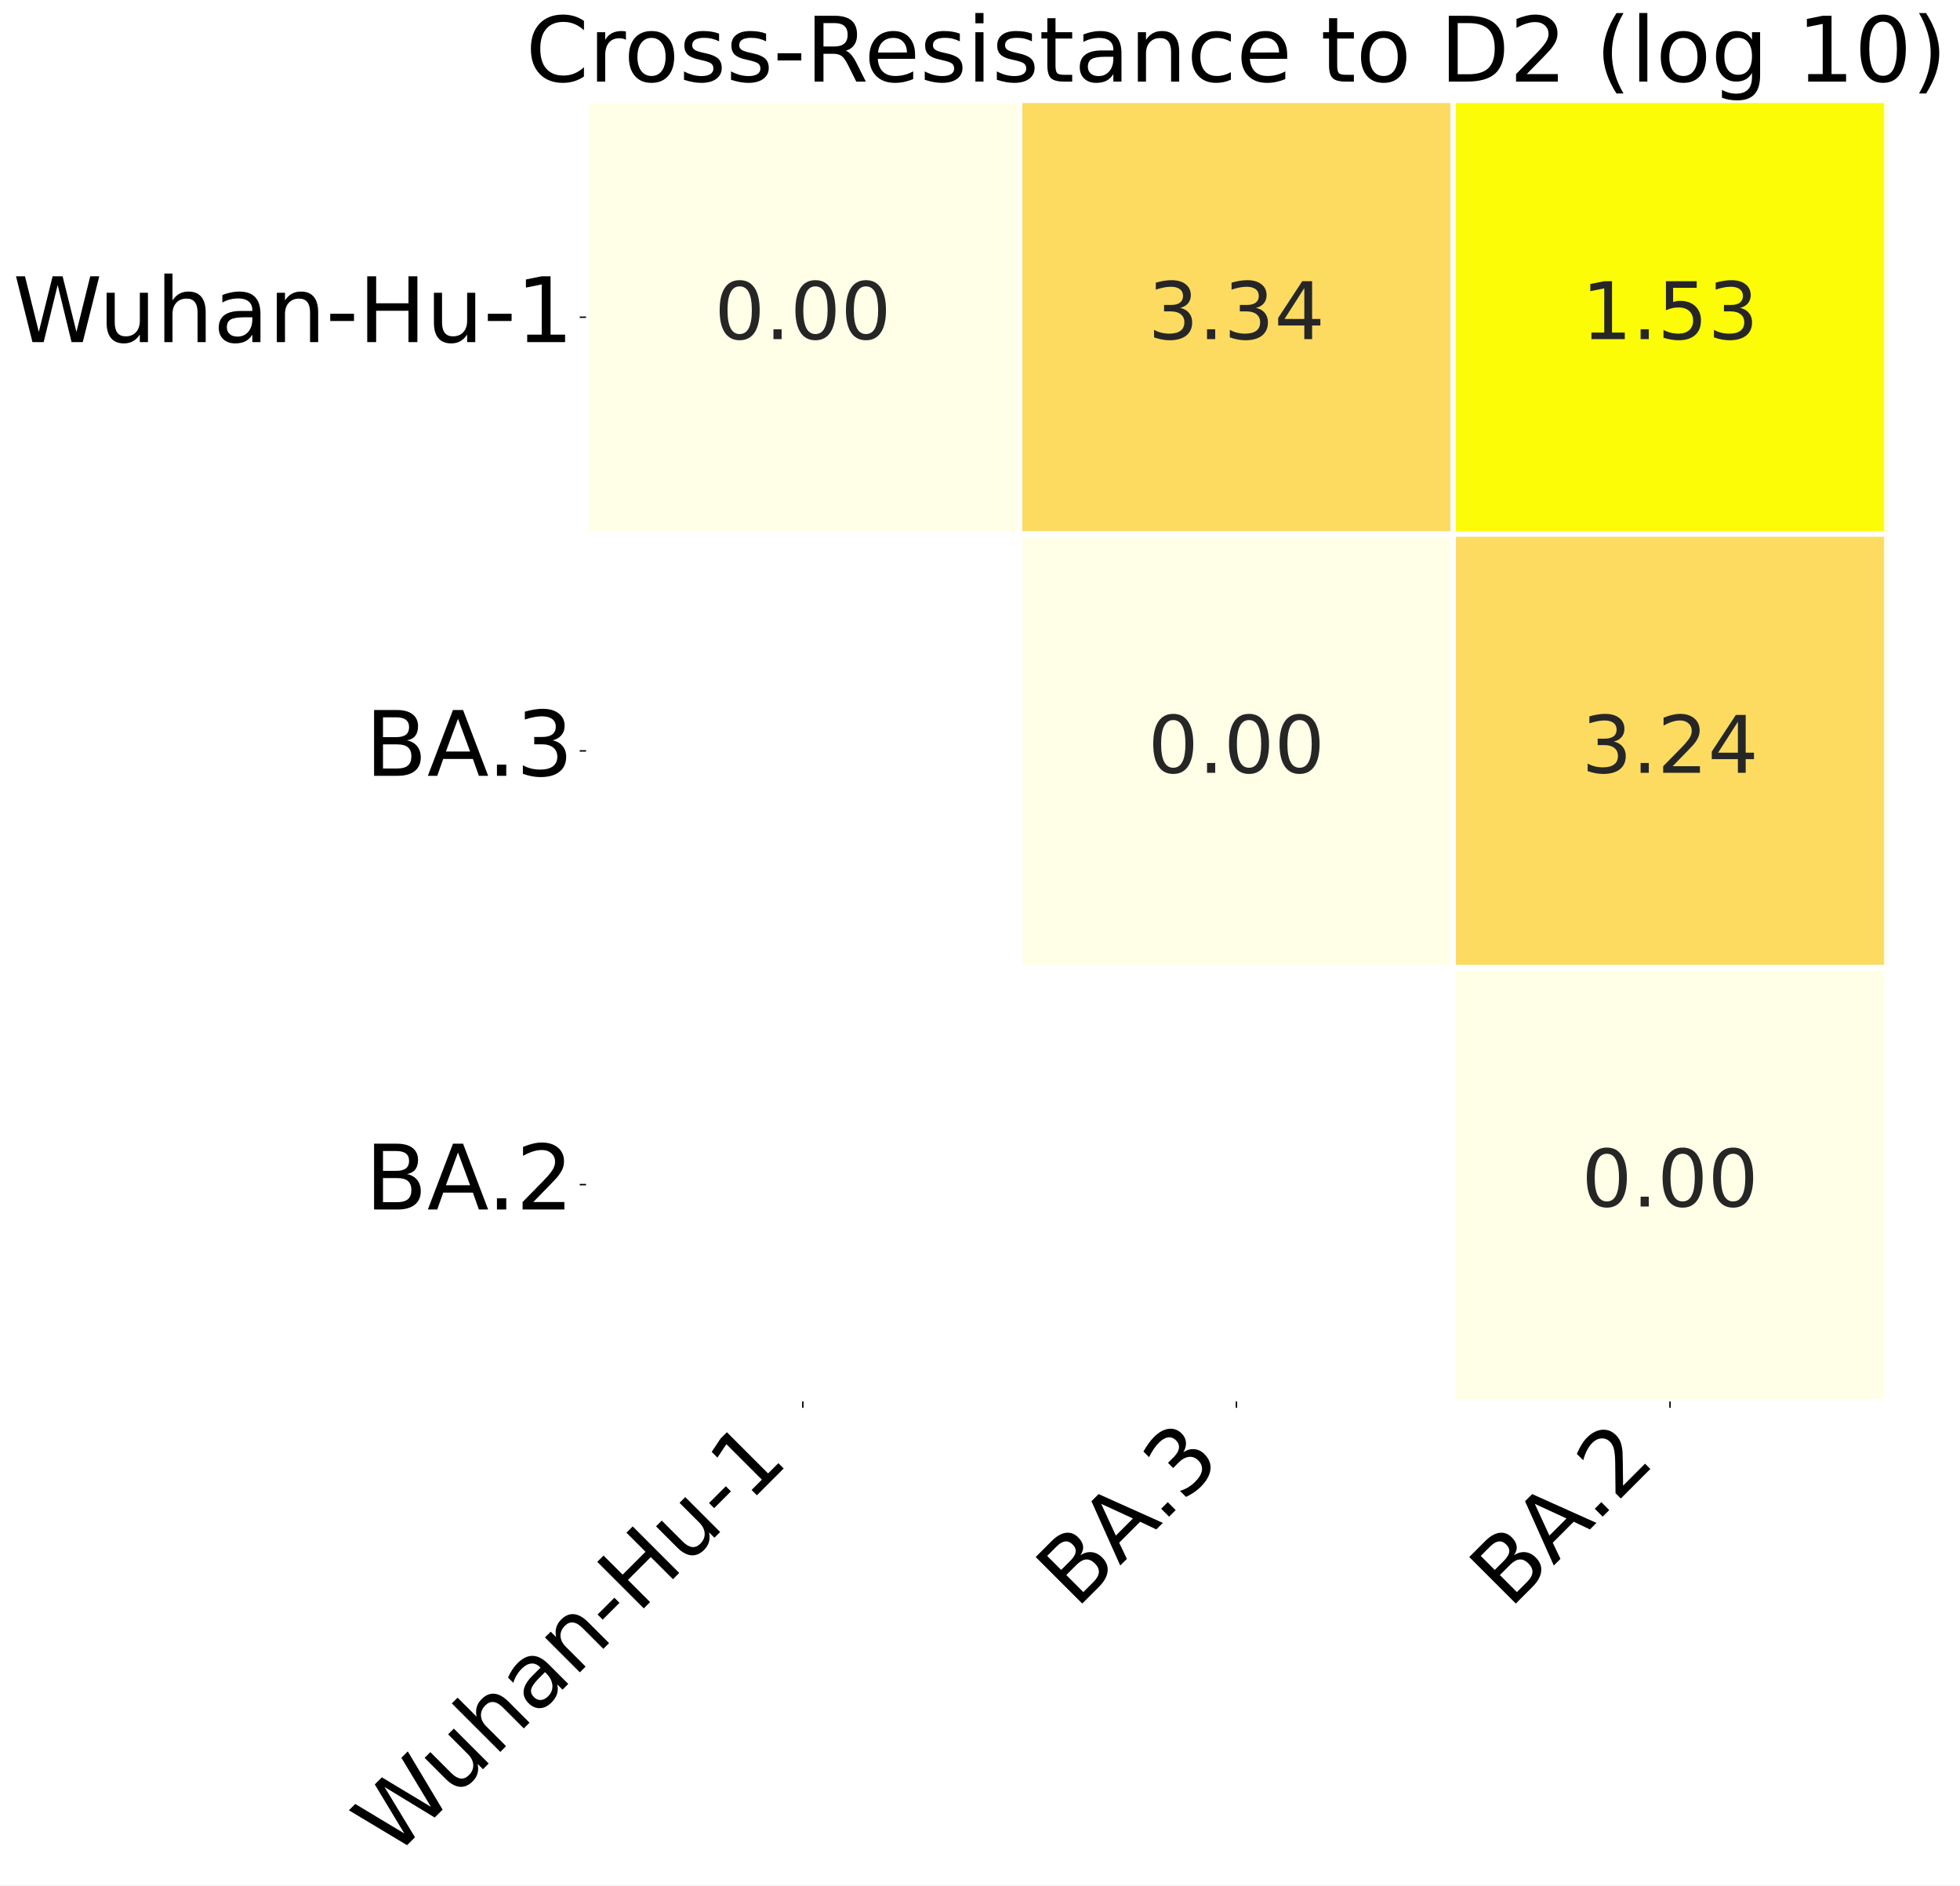
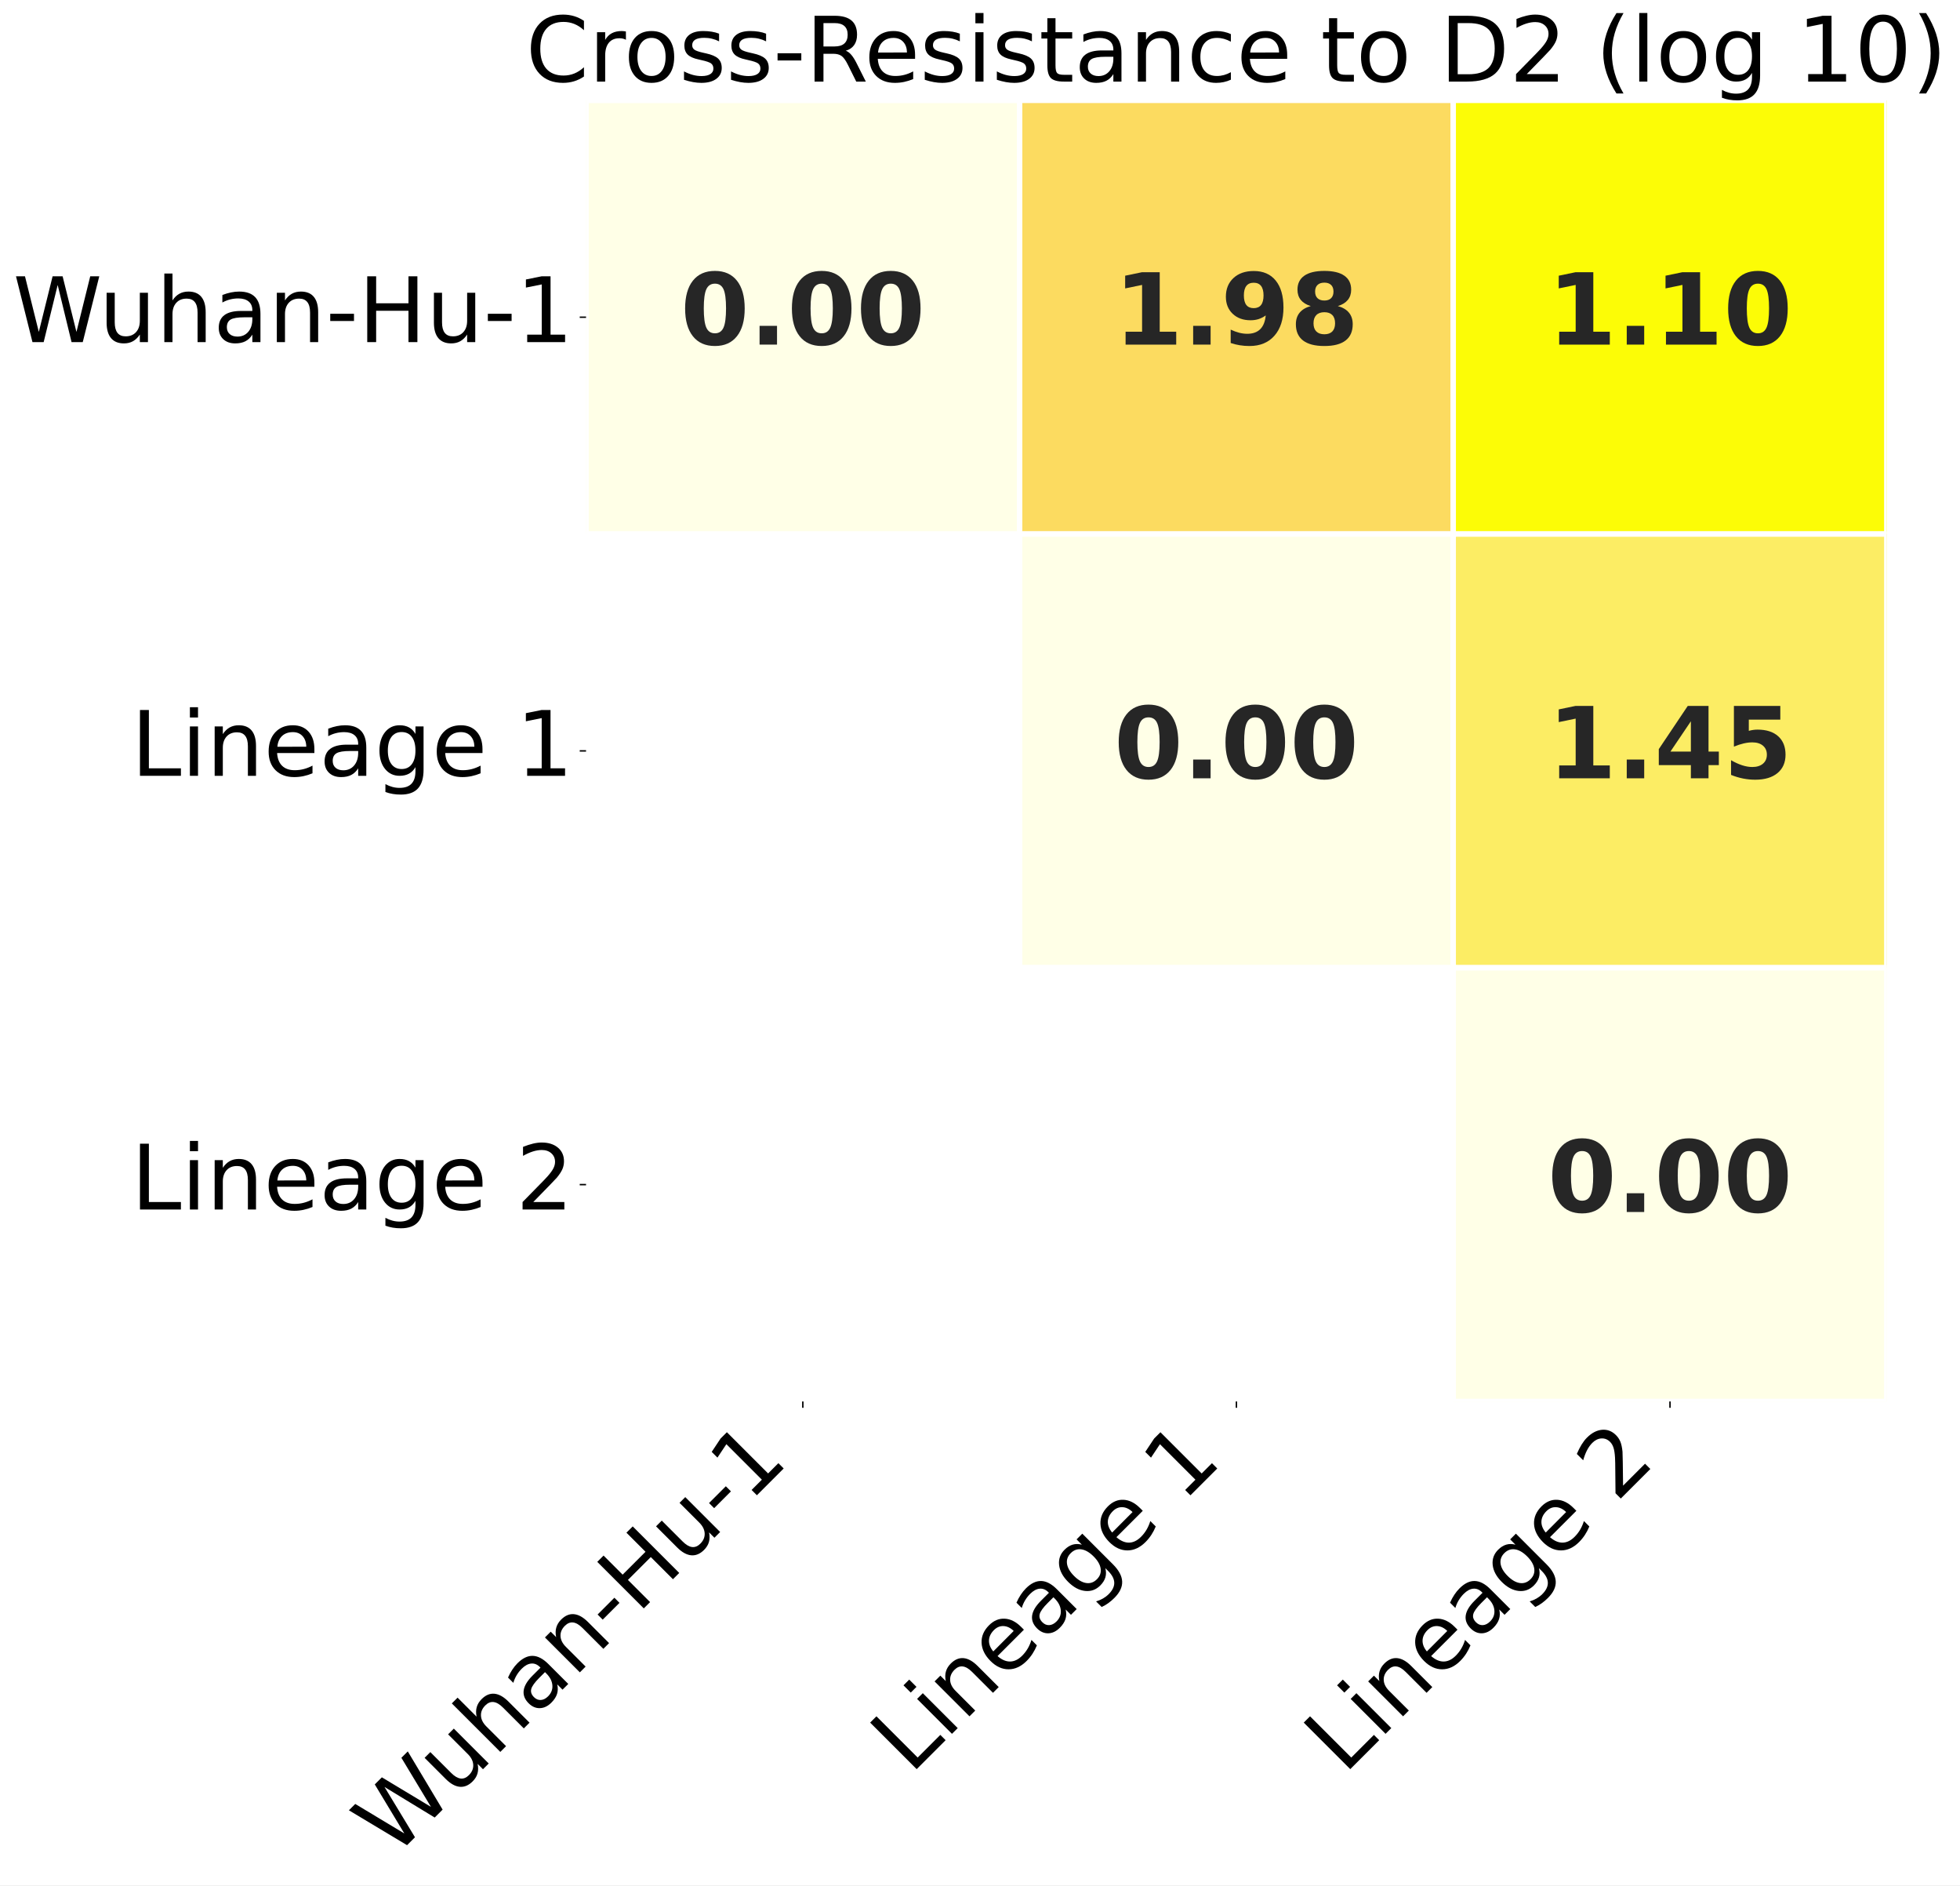
<svg xmlns="http://www.w3.org/2000/svg" xmlns:xlink="http://www.w3.org/1999/xlink" width="1085.987pt" height="1044.29pt" viewBox="0 0 1085.987 1044.29" version="1.1">
  <defs>
    <style type="text/css">*{stroke-linejoin: round; stroke-linecap: butt}</style>
  </defs>
  <g id="figure_1">
    <g id="patch_1">
      <path d="M 0 1044.29  L 1085.987 1044.29  L 1085.987 0  L 0 0  z " style="fill: #ffffff" />
    </g>
    <g id="axes_1">
      <g id="patch_2">
        <path d="M 324.708 776.311  L 1045.428 776.311  L 1045.428 55.591  L 324.708 55.591  z " style="fill: #ffffff" />
      </g>
      <g id="QuadMesh_1">
-         <path d="M 324.708 55.591  L 564.948 55.591  L 564.948 295.831  L 324.708 295.831  L 324.708 55.591  " clip-path="url(#pf26b332803)" style="fill: #ffffe7; stroke: #ffffff; stroke-width: 3" />
-         <path d="M 564.948 55.591  L 805.188 55.591  L 805.188 295.831  L 564.948 295.831  L 564.948 55.591  " clip-path="url(#pf26b332803)" style="fill: #fcdb60; stroke: #ffffff; stroke-width: 3" />
-         <path d="M 805.188 55.591  L 1045.428 55.591  L 1045.428 295.831  L 805.188 295.831  L 805.188 55.591  " clip-path="url(#pf26b332803)" style="fill: #fcfc06; stroke: #ffffff; stroke-width: 3" />
-         <path d="M 324.708 295.831  L 564.948 295.831  L 564.948 536.071  L 324.708 536.071  L 324.708 295.831  " clip-path="url(#pf26b332803)" style="fill: none; stroke: #ffffff; stroke-width: 3" />
-         <path d="M 564.948 295.831  L 805.188 295.831  L 805.188 536.071  L 564.948 536.071  L 564.948 295.831  " clip-path="url(#pf26b332803)" style="fill: #ffffe7; stroke: #ffffff; stroke-width: 3" />
-         <path d="M 805.188 295.831  L 1045.428 295.831  L 1045.428 536.071  L 805.188 536.071  L 805.188 295.831  " clip-path="url(#pf26b332803)" style="fill: #fcdb60; stroke: #ffffff; stroke-width: 3" />
-         <path d="M 324.708 536.071  L 564.948 536.071  L 564.948 776.311  L 324.708 776.311  L 324.708 536.071  " clip-path="url(#pf26b332803)" style="fill: none; stroke: #ffffff; stroke-width: 3" />
-         <path d="M 564.948 536.071  L 805.188 536.071  L 805.188 776.311  L 564.948 776.311  L 564.948 536.071  " clip-path="url(#pf26b332803)" style="fill: none; stroke: #ffffff; stroke-width: 3" />
-         <path d="M 805.188 536.071  L 1045.428 536.071  L 1045.428 776.311  L 805.188 776.311  L 805.188 536.071  " clip-path="url(#pf26b332803)" style="fill: #ffffe7; stroke: #ffffff; stroke-width: 3" />
+         <path d="M 324.708 55.591  L 564.948 55.591  L 564.948 295.831  L 324.708 295.831  L 324.708 55.591  " clip-path="url(#pf475e3aaf0)" style="fill: #ffffe7; stroke: #ffffff; stroke-width: 3" />
+         <path d="M 564.948 55.591  L 805.188 55.591  L 805.188 295.831  L 564.948 295.831  L 564.948 55.591  " clip-path="url(#pf475e3aaf0)" style="fill: #fcdb60; stroke: #ffffff; stroke-width: 3" />
+         <path d="M 805.188 55.591  L 1045.428 55.591  L 1045.428 295.831  L 805.188 295.831  L 805.188 55.591  " clip-path="url(#pf475e3aaf0)" style="fill: #fcfc06; stroke: #ffffff; stroke-width: 3" />
+         <path d="M 324.708 295.831  L 564.948 295.831  L 564.948 536.071  L 324.708 536.071  L 324.708 295.831  " clip-path="url(#pf475e3aaf0)" style="fill: none; stroke: #ffffff; stroke-width: 3" />
+         <path d="M 564.948 295.831  L 805.188 295.831  L 805.188 536.071  L 564.948 536.071  L 564.948 295.831  " clip-path="url(#pf475e3aaf0)" style="fill: #ffffe7; stroke: #ffffff; stroke-width: 3" />
+         <path d="M 805.188 295.831  L 1045.428 295.831  L 1045.428 536.071  L 805.188 536.071  L 805.188 295.831  " clip-path="url(#pf475e3aaf0)" style="fill: #fced64; stroke: #ffffff; stroke-width: 3" />
+         <path d="M 324.708 536.071  L 564.948 536.071  L 564.948 776.311  L 324.708 776.311  L 324.708 536.071  " clip-path="url(#pf475e3aaf0)" style="fill: none; stroke: #ffffff; stroke-width: 3" />
+         <path d="M 564.948 536.071  L 805.188 536.071  L 805.188 776.311  L 564.948 776.311  L 564.948 536.071  " clip-path="url(#pf475e3aaf0)" style="fill: none; stroke: #ffffff; stroke-width: 3" />
+         <path d="M 805.188 536.071  L 1045.428 536.071  L 1045.428 776.311  L 805.188 776.311  L 805.188 536.071  " clip-path="url(#pf475e3aaf0)" style="fill: #ffffe7; stroke: #ffffff; stroke-width: 3" />
      </g>
      <g id="matplotlib.axis_1">
        <g id="xtick_1">
          <g id="line2d_1">
            <defs>
-               <path id="mfb39dcdb2b" d="M 0 0  L 0 3.5  " style="stroke: #000000; stroke-width: 0.8" />
+               <path id="mc7eac44d05" d="M 0 0  L 0 3.5  " style="stroke: #000000; stroke-width: 0.8" />
            </defs>
            <g>
-               <use xlink:href="#mfb39dcdb2b" x="444.828" y="776.311" style="stroke: #000000; stroke-width: 0.8" />
+               <use xlink:href="#mc7eac44d05" x="444.828" y="776.311" style="stroke: #000000; stroke-width: 0.8" />
            </g>
          </g>
          <g id="text_1">
            <g transform="translate(217.9128 1029.737) rotate(-45) scale(0.5 -0.5)">
              <defs>
                <path id="DejaVuSans-57" d="M 213 4666  L 850 4666  L 1831 722  L 2809 4666  L 3519 4666  L 4500 722  L 5478 4666  L 6119 4666  L 4947 0  L 4153 0  L 3169 4050  L 2175 0  L 1381 0  L 213 4666  z " transform="scale(0.015625)" />
                <path id="DejaVuSans-75" d="M 544 1381  L 544 3500  L 1119 3500  L 1119 1403  Q 1119 906 1312 657  Q 1506 409 1894 409  Q 2359 409 2629 706  Q 2900 1003 2900 1516  L 2900 3500  L 3475 3500  L 3475 0  L 2900 0  L 2900 538  Q 2691 219 2414 64  Q 2138 -91 1772 -91  Q 1169 -91 856 284  Q 544 659 544 1381  z M 1991 3584  L 1991 3584  z " transform="scale(0.015625)" />
                <path id="DejaVuSans-68" d="M 3513 2113  L 3513 0  L 2938 0  L 2938 2094  Q 2938 2591 2744 2837  Q 2550 3084 2163 3084  Q 1697 3084 1428 2787  Q 1159 2491 1159 1978  L 1159 0  L 581 0  L 581 4863  L 1159 4863  L 1159 2956  Q 1366 3272 1645 3428  Q 1925 3584 2291 3584  Q 2894 3584 3203 3211  Q 3513 2838 3513 2113  z " transform="scale(0.015625)" />
                <path id="DejaVuSans-61" d="M 2194 1759  Q 1497 1759 1228 1600  Q 959 1441 959 1056  Q 959 750 1161 570  Q 1363 391 1709 391  Q 2188 391 2477 730  Q 2766 1069 2766 1631  L 2766 1759  L 2194 1759  z M 3341 1997  L 3341 0  L 2766 0  L 2766 531  Q 2569 213 2275 61  Q 1981 -91 1556 -91  Q 1019 -91 701 211  Q 384 513 384 1019  Q 384 1609 779 1909  Q 1175 2209 1959 2209  L 2766 2209  L 2766 2266  Q 2766 2663 2505 2880  Q 2244 3097 1772 3097  Q 1472 3097 1187 3025  Q 903 2953 641 2809  L 641 3341  Q 956 3463 1253 3523  Q 1550 3584 1831 3584  Q 2591 3584 2966 3190  Q 3341 2797 3341 1997  z " transform="scale(0.015625)" />
                <path id="DejaVuSans-6e" d="M 3513 2113  L 3513 0  L 2938 0  L 2938 2094  Q 2938 2591 2744 2837  Q 2550 3084 2163 3084  Q 1697 3084 1428 2787  Q 1159 2491 1159 1978  L 1159 0  L 581 0  L 581 3500  L 1159 3500  L 1159 2956  Q 1366 3272 1645 3428  Q 1925 3584 2291 3584  Q 2894 3584 3203 3211  Q 3513 2838 3513 2113  z " transform="scale(0.015625)" />
                <path id="DejaVuSans-2d" d="M 313 2009  L 1997 2009  L 1997 1497  L 313 1497  L 313 2009  z " transform="scale(0.015625)" />
                <path id="DejaVuSans-48" d="M 628 4666  L 1259 4666  L 1259 2753  L 3553 2753  L 3553 4666  L 4184 4666  L 4184 0  L 3553 0  L 3553 2222  L 1259 2222  L 1259 0  L 628 0  L 628 4666  z " transform="scale(0.015625)" />
                <path id="DejaVuSans-31" d="M 794 531  L 1825 531  L 1825 4091  L 703 3866  L 703 4441  L 1819 4666  L 2450 4666  L 2450 531  L 3481 531  L 3481 0  L 794 0  L 794 531  z " transform="scale(0.015625)" />
              </defs>
              <use xlink:href="#DejaVuSans-57" />
              <use xlink:href="#DejaVuSans-75" x="95.252" />
              <use xlink:href="#DejaVuSans-68" x="158.631" />
              <use xlink:href="#DejaVuSans-61" x="222.01" />
              <use xlink:href="#DejaVuSans-6e" x="283.289" />
              <use xlink:href="#DejaVuSans-2d" x="346.668" />
              <use xlink:href="#DejaVuSans-48" x="382.752" />
              <use xlink:href="#DejaVuSans-75" x="457.947" />
              <use xlink:href="#DejaVuSans-2d" x="521.326" />
              <use xlink:href="#DejaVuSans-31" x="557.41" />
            </g>
          </g>
        </g>
        <g id="xtick_2">
          <g id="line2d_2">
            <g>
-               <use xlink:href="#mfb39dcdb2b" x="685.068" y="776.311" style="stroke: #000000; stroke-width: 0.8" />
+               <use xlink:href="#mc7eac44d05" x="685.068" y="776.311" style="stroke: #000000; stroke-width: 0.8" />
            </g>
          </g>
          <g id="text_2">
-             <g transform="translate(596.1602 891.73) rotate(-45) scale(0.5 -0.5)">
+             <g transform="translate(504.4352 983.455) rotate(-45) scale(0.5 -0.5)">
              <defs>
-                 <path id="DejaVuSans-42" d="M 1259 2228  L 1259 519  L 2272 519  Q 2781 519 3026 730  Q 3272 941 3272 1375  Q 3272 1813 3026 2020  Q 2781 2228 2272 2228  L 1259 2228  z M 1259 4147  L 1259 2741  L 2194 2741  Q 2656 2741 2882 2914  Q 3109 3088 3109 3444  Q 3109 3797 2882 3972  Q 2656 4147 2194 4147  L 1259 4147  z M 628 4666  L 2241 4666  Q 2963 4666 3353 4366  Q 3744 4066 3744 3513  Q 3744 3084 3544 2831  Q 3344 2578 2956 2516  Q 3422 2416 3680 2098  Q 3938 1781 3938 1306  Q 3938 681 3513 340  Q 3088 0 2303 0  L 628 0  L 628 4666  z " transform="scale(0.015625)" />
-                 <path id="DejaVuSans-41" d="M 2188 4044  L 1331 1722  L 3047 1722  L 2188 4044  z M 1831 4666  L 2547 4666  L 4325 0  L 3669 0  L 3244 1197  L 1141 1197  L 716 0  L 50 0  L 1831 4666  z " transform="scale(0.015625)" />
-                 <path id="DejaVuSans-2e" d="M 684 794  L 1344 794  L 1344 0  L 684 0  L 684 794  z " transform="scale(0.015625)" />
-                 <path id="DejaVuSans-33" d="M 2597 2516  Q 3050 2419 3304 2112  Q 3559 1806 3559 1356  Q 3559 666 3084 287  Q 2609 -91 1734 -91  Q 1441 -91 1130 -33  Q 819 25 488 141  L 488 750  Q 750 597 1062 519  Q 1375 441 1716 441  Q 2309 441 2620 675  Q 2931 909 2931 1356  Q 2931 1769 2642 2001  Q 2353 2234 1838 2234  L 1294 2234  L 1294 2753  L 1863 2753  Q 2328 2753 2575 2939  Q 2822 3125 2822 3475  Q 2822 3834 2567 4026  Q 2313 4219 1838 4219  Q 1578 4219 1281 4162  Q 984 4106 628 3988  L 628 4550  Q 988 4650 1302 4700  Q 1616 4750 1894 4750  Q 2613 4750 3031 4423  Q 3450 4097 3450 3541  Q 3450 3153 3228 2886  Q 3006 2619 2597 2516  z " transform="scale(0.015625)" />
+                 <path id="DejaVuSans-4c" d="M 628 4666  L 1259 4666  L 1259 531  L 3531 531  L 3531 0  L 628 0  L 628 4666  z " transform="scale(0.015625)" />
+                 <path id="DejaVuSans-69" d="M 603 3500  L 1178 3500  L 1178 0  L 603 0  L 603 3500  z M 603 4863  L 1178 4863  L 1178 4134  L 603 4134  L 603 4863  z " transform="scale(0.015625)" />
+                 <path id="DejaVuSans-65" d="M 3597 1894  L 3597 1613  L 953 1613  Q 991 1019 1311 708  Q 1631 397 2203 397  Q 2534 397 2845 478  Q 3156 559 3463 722  L 3463 178  Q 3153 47 2828 -22  Q 2503 -91 2169 -91  Q 1331 -91 842 396  Q 353 884 353 1716  Q 353 2575 817 3079  Q 1281 3584 2069 3584  Q 2775 3584 3186 3129  Q 3597 2675 3597 1894  z M 3022 2063  Q 3016 2534 2758 2815  Q 2500 3097 2075 3097  Q 1594 3097 1305 2825  Q 1016 2553 972 2059  L 3022 2063  z " transform="scale(0.015625)" />
+                 <path id="DejaVuSans-67" d="M 2906 1791  Q 2906 2416 2648 2759  Q 2391 3103 1925 3103  Q 1463 3103 1205 2759  Q 947 2416 947 1791  Q 947 1169 1205 825  Q 1463 481 1925 481  Q 2391 481 2648 825  Q 2906 1169 2906 1791  z M 3481 434  Q 3481 -459 3084 -895  Q 2688 -1331 1869 -1331  Q 1566 -1331 1297 -1286  Q 1028 -1241 775 -1147  L 775 -588  Q 1028 -725 1275 -790  Q 1522 -856 1778 -856  Q 2344 -856 2625 -561  Q 2906 -266 2906 331  L 2906 616  Q 2728 306 2450 153  Q 2172 0 1784 0  Q 1141 0 747 490  Q 353 981 353 1791  Q 353 2603 747 3093  Q 1141 3584 1784 3584  Q 2172 3584 2450 3431  Q 2728 3278 2906 2969  L 2906 3500  L 3481 3500  L 3481 434  z " transform="scale(0.015625)" />
+                 <path id="DejaVuSans-20" transform="scale(0.015625)" />
              </defs>
-               <use xlink:href="#DejaVuSans-42" />
-               <use xlink:href="#DejaVuSans-41" x="68.604" />
-               <use xlink:href="#DejaVuSans-2e" x="135.262" />
-               <use xlink:href="#DejaVuSans-33" x="167.049" />
+               <use xlink:href="#DejaVuSans-4c" />
+               <use xlink:href="#DejaVuSans-69" x="55.713" />
+               <use xlink:href="#DejaVuSans-6e" x="83.496" />
+               <use xlink:href="#DejaVuSans-65" x="146.875" />
+               <use xlink:href="#DejaVuSans-61" x="208.398" />
+               <use xlink:href="#DejaVuSans-67" x="269.678" />
+               <use xlink:href="#DejaVuSans-65" x="333.154" />
+               <use xlink:href="#DejaVuSans-20" x="394.678" />
+               <use xlink:href="#DejaVuSans-31" x="426.465" />
            </g>
          </g>
        </g>
        <g id="xtick_3">
          <g id="line2d_3">
            <g>
-               <use xlink:href="#mfb39dcdb2b" x="925.308" y="776.311" style="stroke: #000000; stroke-width: 0.8" />
+               <use xlink:href="#mc7eac44d05" x="925.308" y="776.311" style="stroke: #000000; stroke-width: 0.8" />
            </g>
          </g>
          <g id="text_3">
-             <g transform="translate(836.4002 891.73) rotate(-45) scale(0.5 -0.5)">
+             <g transform="translate(744.6752 983.455) rotate(-45) scale(0.5 -0.5)">
              <defs>
                <path id="DejaVuSans-32" d="M 1228 531  L 3431 531  L 3431 0  L 469 0  L 469 531  Q 828 903 1448 1529  Q 2069 2156 2228 2338  Q 2531 2678 2651 2914  Q 2772 3150 2772 3378  Q 2772 3750 2511 3984  Q 2250 4219 1831 4219  Q 1534 4219 1204 4116  Q 875 4013 500 3803  L 500 4441  Q 881 4594 1212 4672  Q 1544 4750 1819 4750  Q 2544 4750 2975 4387  Q 3406 4025 3406 3419  Q 3406 3131 3298 2873  Q 3191 2616 2906 2266  Q 2828 2175 2409 1742  Q 1991 1309 1228 531  z " transform="scale(0.015625)" />
              </defs>
-               <use xlink:href="#DejaVuSans-42" />
-               <use xlink:href="#DejaVuSans-41" x="68.604" />
-               <use xlink:href="#DejaVuSans-2e" x="135.262" />
-               <use xlink:href="#DejaVuSans-32" x="167.049" />
+               <use xlink:href="#DejaVuSans-4c" />
+               <use xlink:href="#DejaVuSans-69" x="55.713" />
+               <use xlink:href="#DejaVuSans-6e" x="83.496" />
+               <use xlink:href="#DejaVuSans-65" x="146.875" />
+               <use xlink:href="#DejaVuSans-61" x="208.398" />
+               <use xlink:href="#DejaVuSans-67" x="269.678" />
+               <use xlink:href="#DejaVuSans-65" x="333.154" />
+               <use xlink:href="#DejaVuSans-20" x="394.678" />
+               <use xlink:href="#DejaVuSans-32" x="426.465" />
            </g>
          </g>
        </g>
      </g>
      <g id="matplotlib.axis_2">
        <g id="ytick_1">
          <g id="line2d_4">
            <defs>
-               <path id="m2b63a5de84" d="M 0 0  L -3.5 0  " style="stroke: #000000; stroke-width: 0.8" />
+               <path id="m3a6cceb60b" d="M 0 0  L -3.5 0  " style="stroke: #000000; stroke-width: 0.8" />
            </defs>
            <g>
-               <use xlink:href="#m2b63a5de84" x="324.708" y="175.711" style="stroke: #000000; stroke-width: 0.8" />
+               <use xlink:href="#m3a6cceb60b" x="324.708" y="175.711" style="stroke: #000000; stroke-width: 0.8" />
            </g>
          </g>
          <g id="text_4">
            <g transform="translate(7.2 189.5075) scale(0.5 -0.5)">
              <use xlink:href="#DejaVuSans-57" />
              <use xlink:href="#DejaVuSans-75" x="95.252" />
              <use xlink:href="#DejaVuSans-68" x="158.631" />
              <use xlink:href="#DejaVuSans-61" x="222.01" />
              <use xlink:href="#DejaVuSans-6e" x="283.289" />
              <use xlink:href="#DejaVuSans-2d" x="346.668" />
              <use xlink:href="#DejaVuSans-48" x="382.752" />
              <use xlink:href="#DejaVuSans-75" x="457.947" />
              <use xlink:href="#DejaVuSans-2d" x="521.326" />
              <use xlink:href="#DejaVuSans-31" x="557.41" />
            </g>
          </g>
        </g>
        <g id="ytick_2">
          <g id="line2d_5">
            <g>
-               <use xlink:href="#m2b63a5de84" x="324.708" y="415.951" style="stroke: #000000; stroke-width: 0.8" />
+               <use xlink:href="#m3a6cceb60b" x="324.708" y="415.951" style="stroke: #000000; stroke-width: 0.8" />
            </g>
          </g>
          <g id="text_5">
-             <g transform="translate(202.3719 429.7475) scale(0.5 -0.5)">
-               <use xlink:href="#DejaVuSans-42" />
-               <use xlink:href="#DejaVuSans-41" x="68.604" />
-               <use xlink:href="#DejaVuSans-2e" x="135.262" />
-               <use xlink:href="#DejaVuSans-33" x="167.049" />
+             <g transform="translate(72.65313 429.7475) scale(0.5 -0.5)">
+               <use xlink:href="#DejaVuSans-4c" />
+               <use xlink:href="#DejaVuSans-69" x="55.713" />
+               <use xlink:href="#DejaVuSans-6e" x="83.496" />
+               <use xlink:href="#DejaVuSans-65" x="146.875" />
+               <use xlink:href="#DejaVuSans-61" x="208.398" />
+               <use xlink:href="#DejaVuSans-67" x="269.678" />
+               <use xlink:href="#DejaVuSans-65" x="333.154" />
+               <use xlink:href="#DejaVuSans-20" x="394.678" />
+               <use xlink:href="#DejaVuSans-31" x="426.465" />
            </g>
          </g>
        </g>
        <g id="ytick_3">
          <g id="line2d_6">
            <g>
-               <use xlink:href="#m2b63a5de84" x="324.708" y="656.191" style="stroke: #000000; stroke-width: 0.8" />
+               <use xlink:href="#m3a6cceb60b" x="324.708" y="656.191" style="stroke: #000000; stroke-width: 0.8" />
            </g>
          </g>
          <g id="text_6">
-             <g transform="translate(202.3719 669.9875) scale(0.5 -0.5)">
-               <use xlink:href="#DejaVuSans-42" />
-               <use xlink:href="#DejaVuSans-41" x="68.604" />
-               <use xlink:href="#DejaVuSans-2e" x="135.262" />
-               <use xlink:href="#DejaVuSans-32" x="167.049" />
+             <g transform="translate(72.65313 669.9875) scale(0.5 -0.5)">
+               <use xlink:href="#DejaVuSans-4c" />
+               <use xlink:href="#DejaVuSans-69" x="55.713" />
+               <use xlink:href="#DejaVuSans-6e" x="83.496" />
+               <use xlink:href="#DejaVuSans-65" x="146.875" />
+               <use xlink:href="#DejaVuSans-61" x="208.398" />
+               <use xlink:href="#DejaVuSans-67" x="269.678" />
+               <use xlink:href="#DejaVuSans-65" x="333.154" />
+               <use xlink:href="#DejaVuSans-20" x="394.678" />
+               <use xlink:href="#DejaVuSans-32" x="426.465" />
            </g>
          </g>
        </g>
      </g>
      <g id="text_7">
-         <g style="fill: #262626" transform="translate(395.8434 187.8519) scale(0.44 -0.44)">
-           <defs>
-             <path id="DejaVuSans-30" d="M 2034 4250  Q 1547 4250 1301 3770  Q 1056 3291 1056 2328  Q 1056 1369 1301 889  Q 1547 409 2034 409  Q 2525 409 2770 889  Q 3016 1369 3016 2328  Q 3016 3291 2770 3770  Q 2525 4250 2034 4250  z M 2034 4750  Q 2819 4750 3233 4129  Q 3647 3509 3647 2328  Q 3647 1150 3233 529  Q 2819 -91 2034 -91  Q 1250 -91 836 529  Q 422 1150 422 2328  Q 422 3509 836 4129  Q 1250 4750 2034 4750  z " transform="scale(0.015625)" />
-           </defs>
-           <use xlink:href="#DejaVuSans-30" />
-           <use xlink:href="#DejaVuSans-2e" x="63.623" />
-           <use xlink:href="#DejaVuSans-30" x="95.41" />
-           <use xlink:href="#DejaVuSans-30" x="159.033" />
+         <g style="fill: #262626" transform="translate(376.9802 190.8872) scale(0.55 -0.55)">
+           <defs>
+             <path id="DejaVuSans-Bold-30" d="M 2944 2338  Q 2944 3213 2780 3570  Q 2616 3928 2228 3928  Q 1841 3928 1675 3570  Q 1509 3213 1509 2338  Q 1509 1453 1675 1090  Q 1841 728 2228 728  Q 2613 728 2778 1090  Q 2944 1453 2944 2338  z M 4147 2328  Q 4147 1169 3647 539  Q 3147 -91 2228 -91  Q 1306 -91 806 539  Q 306 1169 306 2328  Q 306 3491 806 4120  Q 1306 4750 2228 4750  Q 3147 4750 3647 4120  Q 4147 3491 4147 2328  z " transform="scale(0.015625)" />
+             <path id="DejaVuSans-Bold-2e" d="M 653 1209  L 1778 1209  L 1778 0  L 653 0  L 653 1209  z " transform="scale(0.015625)" />
+           </defs>
+           <use xlink:href="#DejaVuSans-Bold-30" />
+           <use xlink:href="#DejaVuSans-Bold-2e" x="69.58" />
+           <use xlink:href="#DejaVuSans-Bold-30" x="107.568" />
+           <use xlink:href="#DejaVuSans-Bold-30" x="177.148" />
        </g>
      </g>
      <g id="text_8">
-         <g style="fill: #262626" transform="translate(636.0834 187.8519) scale(0.44 -0.44)">
-           <defs>
-             <path id="DejaVuSans-34" d="M 2419 4116  L 825 1625  L 2419 1625  L 2419 4116  z M 2253 4666  L 3047 4666  L 3047 1625  L 3713 1625  L 3713 1100  L 3047 1100  L 3047 0  L 2419 0  L 2419 1100  L 313 1100  L 313 1709  L 2253 4666  z " transform="scale(0.015625)" />
-           </defs>
-           <use xlink:href="#DejaVuSans-33" />
-           <use xlink:href="#DejaVuSans-2e" x="63.623" />
-           <use xlink:href="#DejaVuSans-33" x="95.41" />
-           <use xlink:href="#DejaVuSans-34" x="159.033" />
+         <g style="fill: #262626" transform="translate(617.2202 190.8872) scale(0.55 -0.55)">
+           <defs>
+             <path id="DejaVuSans-Bold-31" d="M 750 831  L 1813 831  L 1813 3847  L 722 3622  L 722 4441  L 1806 4666  L 2950 4666  L 2950 831  L 4013 831  L 4013 0  L 750 0  L 750 831  z " transform="scale(0.015625)" />
+             <path id="DejaVuSans-Bold-39" d="M 641 103  L 641 966  Q 928 831 1190 764  Q 1453 697 1709 697  Q 2247 697 2547 995  Q 2847 1294 2900 1881  Q 2688 1725 2447 1647  Q 2206 1569 1925 1569  Q 1209 1569 770 1986  Q 331 2403 331 3084  Q 331 3838 820 4291  Q 1309 4744 2131 4744  Q 3044 4744 3544 4128  Q 4044 3513 4044 2388  Q 4044 1231 3459 570  Q 2875 -91 1856 -91  Q 1528 -91 1228 -42  Q 928 6 641 103  z M 2125 2350  Q 2441 2350 2600 2554  Q 2759 2759 2759 3169  Q 2759 3575 2600 3781  Q 2441 3988 2125 3988  Q 1809 3988 1650 3781  Q 1491 3575 1491 3169  Q 1491 2759 1650 2554  Q 1809 2350 2125 2350  z " transform="scale(0.015625)" />
+             <path id="DejaVuSans-Bold-38" d="M 2228 2088  Q 1891 2088 1709 1903  Q 1528 1719 1528 1375  Q 1528 1031 1709 848  Q 1891 666 2228 666  Q 2563 666 2741 848  Q 2919 1031 2919 1375  Q 2919 1722 2741 1905  Q 2563 2088 2228 2088  z M 1350 2484  Q 925 2613 709 2878  Q 494 3144 494 3541  Q 494 4131 934 4440  Q 1375 4750 2228 4750  Q 3075 4750 3515 4442  Q 3956 4134 3956 3541  Q 3956 3144 3739 2878  Q 3522 2613 3097 2484  Q 3572 2353 3814 2058  Q 4056 1763 4056 1313  Q 4056 619 3595 264  Q 3134 -91 2228 -91  Q 1319 -91 855 264  Q 391 619 391 1313  Q 391 1763 633 2058  Q 875 2353 1350 2484  z M 1631 3419  Q 1631 3141 1786 2991  Q 1941 2841 2228 2841  Q 2509 2841 2662 2991  Q 2816 3141 2816 3419  Q 2816 3697 2662 3845  Q 2509 3994 2228 3994  Q 1941 3994 1786 3844  Q 1631 3694 1631 3419  z " transform="scale(0.015625)" />
+           </defs>
+           <use xlink:href="#DejaVuSans-Bold-31" />
+           <use xlink:href="#DejaVuSans-Bold-2e" x="69.58" />
+           <use xlink:href="#DejaVuSans-Bold-39" x="107.568" />
+           <use xlink:href="#DejaVuSans-Bold-38" x="177.148" />
        </g>
      </g>
      <g id="text_9">
-         <g style="fill: #262626" transform="translate(876.3234 187.8519) scale(0.44 -0.44)">
-           <defs>
-             <path id="DejaVuSans-35" d="M 691 4666  L 3169 4666  L 3169 4134  L 1269 4134  L 1269 2991  Q 1406 3038 1543 3061  Q 1681 3084 1819 3084  Q 2600 3084 3056 2656  Q 3513 2228 3513 1497  Q 3513 744 3044 326  Q 2575 -91 1722 -91  Q 1428 -91 1123 -41  Q 819 9 494 109  L 494 744  Q 775 591 1075 516  Q 1375 441 1709 441  Q 2250 441 2565 725  Q 2881 1009 2881 1497  Q 2881 1984 2565 2268  Q 2250 2553 1709 2553  Q 1456 2553 1204 2497  Q 953 2441 691 2322  L 691 4666  z " transform="scale(0.015625)" />
-           </defs>
-           <use xlink:href="#DejaVuSans-31" />
-           <use xlink:href="#DejaVuSans-2e" x="63.623" />
-           <use xlink:href="#DejaVuSans-35" x="95.41" />
-           <use xlink:href="#DejaVuSans-33" x="159.033" />
+         <g style="fill: #262626" transform="translate(857.4602 190.8872) scale(0.55 -0.55)">
+           <use xlink:href="#DejaVuSans-Bold-31" />
+           <use xlink:href="#DejaVuSans-Bold-2e" x="69.58" />
+           <use xlink:href="#DejaVuSans-Bold-31" x="107.568" />
+           <use xlink:href="#DejaVuSans-Bold-30" x="177.148" />
        </g>
      </g>
      <g id="text_10">
-         <g style="fill: #262626" transform="translate(636.0834 428.0919) scale(0.44 -0.44)">
-           <use xlink:href="#DejaVuSans-30" />
-           <use xlink:href="#DejaVuSans-2e" x="63.623" />
-           <use xlink:href="#DejaVuSans-30" x="95.41" />
-           <use xlink:href="#DejaVuSans-30" x="159.033" />
+         <g style="fill: #262626" transform="translate(617.2202 431.1272) scale(0.55 -0.55)">
+           <use xlink:href="#DejaVuSans-Bold-30" />
+           <use xlink:href="#DejaVuSans-Bold-2e" x="69.58" />
+           <use xlink:href="#DejaVuSans-Bold-30" x="107.568" />
+           <use xlink:href="#DejaVuSans-Bold-30" x="177.148" />
        </g>
      </g>
      <g id="text_11">
-         <g style="fill: #262626" transform="translate(876.3234 428.0919) scale(0.44 -0.44)">
-           <use xlink:href="#DejaVuSans-33" />
-           <use xlink:href="#DejaVuSans-2e" x="63.623" />
-           <use xlink:href="#DejaVuSans-32" x="95.41" />
-           <use xlink:href="#DejaVuSans-34" x="159.033" />
+         <g style="fill: #262626" transform="translate(857.4602 431.1272) scale(0.55 -0.55)">
+           <defs>
+             <path id="DejaVuSans-Bold-34" d="M 2356 3675  L 1038 1722  L 2356 1722  L 2356 3675  z M 2156 4666  L 3494 4666  L 3494 1722  L 4159 1722  L 4159 850  L 3494 850  L 3494 0  L 2356 0  L 2356 850  L 288 850  L 288 1881  L 2156 4666  z " transform="scale(0.015625)" />
+             <path id="DejaVuSans-Bold-35" d="M 678 4666  L 3669 4666  L 3669 3781  L 1638 3781  L 1638 3059  Q 1775 3097 1914 3117  Q 2053 3138 2203 3138  Q 3056 3138 3531 2711  Q 4006 2284 4006 1522  Q 4006 766 3489 337  Q 2972 -91 2053 -91  Q 1656 -91 1267 -14  Q 878 63 494 219  L 494 1166  Q 875 947 1217 837  Q 1559 728 1863 728  Q 2300 728 2551 942  Q 2803 1156 2803 1522  Q 2803 1891 2551 2103  Q 2300 2316 1863 2316  Q 1603 2316 1309 2248  Q 1016 2181 678 2041  L 678 4666  z " transform="scale(0.015625)" />
+           </defs>
+           <use xlink:href="#DejaVuSans-Bold-31" />
+           <use xlink:href="#DejaVuSans-Bold-2e" x="69.58" />
+           <use xlink:href="#DejaVuSans-Bold-34" x="107.568" />
+           <use xlink:href="#DejaVuSans-Bold-35" x="177.148" />
        </g>
      </g>
      <g id="text_12">
-         <g style="fill: #262626" transform="translate(876.3234 668.3319) scale(0.44 -0.44)">
-           <use xlink:href="#DejaVuSans-30" />
-           <use xlink:href="#DejaVuSans-2e" x="63.623" />
-           <use xlink:href="#DejaVuSans-30" x="95.41" />
-           <use xlink:href="#DejaVuSans-30" x="159.033" />
+         <g style="fill: #262626" transform="translate(857.4602 671.3672) scale(0.55 -0.55)">
+           <use xlink:href="#DejaVuSans-Bold-30" />
+           <use xlink:href="#DejaVuSans-Bold-2e" x="69.58" />
+           <use xlink:href="#DejaVuSans-Bold-30" x="107.568" />
+           <use xlink:href="#DejaVuSans-Bold-30" x="177.148" />
        </g>
      </g>
      <g id="text_13">
        <g transform="translate(291.3491 45.19219) scale(0.5 -0.5)">
          <defs>
            <path id="DejaVuSans-43" d="M 4122 4306  L 4122 3641  Q 3803 3938 3442 4084  Q 3081 4231 2675 4231  Q 1875 4231 1450 3742  Q 1025 3253 1025 2328  Q 1025 1406 1450 917  Q 1875 428 2675 428  Q 3081 428 3442 575  Q 3803 722 4122 1019  L 4122 359  Q 3791 134 3420 21  Q 3050 -91 2638 -91  Q 1578 -91 968 557  Q 359 1206 359 2328  Q 359 3453 968 4101  Q 1578 4750 2638 4750  Q 3056 4750 3426 4639  Q 3797 4528 4122 4306  z " transform="scale(0.015625)" />
            <path id="DejaVuSans-72" d="M 2631 2963  Q 2534 3019 2420 3045  Q 2306 3072 2169 3072  Q 1681 3072 1420 2755  Q 1159 2438 1159 1844  L 1159 0  L 581 0  L 581 3500  L 1159 3500  L 1159 2956  Q 1341 3275 1631 3429  Q 1922 3584 2338 3584  Q 2397 3584 2469 3576  Q 2541 3569 2628 3553  L 2631 2963  z " transform="scale(0.015625)" />
            <path id="DejaVuSans-6f" d="M 1959 3097  Q 1497 3097 1228 2736  Q 959 2375 959 1747  Q 959 1119 1226 758  Q 1494 397 1959 397  Q 2419 397 2687 759  Q 2956 1122 2956 1747  Q 2956 2369 2687 2733  Q 2419 3097 1959 3097  z M 1959 3584  Q 2709 3584 3137 3096  Q 3566 2609 3566 1747  Q 3566 888 3137 398  Q 2709 -91 1959 -91  Q 1206 -91 779 398  Q 353 888 353 1747  Q 353 2609 779 3096  Q 1206 3584 1959 3584  z " transform="scale(0.015625)" />
            <path id="DejaVuSans-73" d="M 2834 3397  L 2834 2853  Q 2591 2978 2328 3040  Q 2066 3103 1784 3103  Q 1356 3103 1142 2972  Q 928 2841 928 2578  Q 928 2378 1081 2264  Q 1234 2150 1697 2047  L 1894 2003  Q 2506 1872 2764 1633  Q 3022 1394 3022 966  Q 3022 478 2636 193  Q 2250 -91 1575 -91  Q 1294 -91 989 -36  Q 684 19 347 128  L 347 722  Q 666 556 975 473  Q 1284 391 1588 391  Q 1994 391 2212 530  Q 2431 669 2431 922  Q 2431 1156 2273 1281  Q 2116 1406 1581 1522  L 1381 1569  Q 847 1681 609 1914  Q 372 2147 372 2553  Q 372 3047 722 3315  Q 1072 3584 1716 3584  Q 2034 3584 2315 3537  Q 2597 3491 2834 3397  z " transform="scale(0.015625)" />
            <path id="DejaVuSans-52" d="M 2841 2188  Q 3044 2119 3236 1894  Q 3428 1669 3622 1275  L 4263 0  L 3584 0  L 2988 1197  Q 2756 1666 2539 1819  Q 2322 1972 1947 1972  L 1259 1972  L 1259 0  L 628 0  L 628 4666  L 2053 4666  Q 2853 4666 3247 4331  Q 3641 3997 3641 3322  Q 3641 2881 3436 2590  Q 3231 2300 2841 2188  z M 1259 4147  L 1259 2491  L 2053 2491  Q 2509 2491 2742 2702  Q 2975 2913 2975 3322  Q 2975 3731 2742 3939  Q 2509 4147 2053 4147  L 1259 4147  z " transform="scale(0.015625)" />
-             <path id="DejaVuSans-65" d="M 3597 1894  L 3597 1613  L 953 1613  Q 991 1019 1311 708  Q 1631 397 2203 397  Q 2534 397 2845 478  Q 3156 559 3463 722  L 3463 178  Q 3153 47 2828 -22  Q 2503 -91 2169 -91  Q 1331 -91 842 396  Q 353 884 353 1716  Q 353 2575 817 3079  Q 1281 3584 2069 3584  Q 2775 3584 3186 3129  Q 3597 2675 3597 1894  z M 3022 2063  Q 3016 2534 2758 2815  Q 2500 3097 2075 3097  Q 1594 3097 1305 2825  Q 1016 2553 972 2059  L 3022 2063  z " transform="scale(0.015625)" />
-             <path id="DejaVuSans-69" d="M 603 3500  L 1178 3500  L 1178 0  L 603 0  L 603 3500  z M 603 4863  L 1178 4863  L 1178 4134  L 603 4134  L 603 4863  z " transform="scale(0.015625)" />
            <path id="DejaVuSans-74" d="M 1172 4494  L 1172 3500  L 2356 3500  L 2356 3053  L 1172 3053  L 1172 1153  Q 1172 725 1289 603  Q 1406 481 1766 481  L 2356 481  L 2356 0  L 1766 0  Q 1100 0 847 248  Q 594 497 594 1153  L 594 3053  L 172 3053  L 172 3500  L 594 3500  L 594 4494  L 1172 4494  z " transform="scale(0.015625)" />
            <path id="DejaVuSans-63" d="M 3122 3366  L 3122 2828  Q 2878 2963 2633 3030  Q 2388 3097 2138 3097  Q 1578 3097 1268 2742  Q 959 2388 959 1747  Q 959 1106 1268 751  Q 1578 397 2138 397  Q 2388 397 2633 464  Q 2878 531 3122 666  L 3122 134  Q 2881 22 2623 -34  Q 2366 -91 2075 -91  Q 1284 -91 818 406  Q 353 903 353 1747  Q 353 2603 823 3093  Q 1294 3584 2113 3584  Q 2378 3584 2631 3529  Q 2884 3475 3122 3366  z " transform="scale(0.015625)" />
-             <path id="DejaVuSans-20" transform="scale(0.015625)" />
            <path id="DejaVuSans-44" d="M 1259 4147  L 1259 519  L 2022 519  Q 2988 519 3436 956  Q 3884 1394 3884 2338  Q 3884 3275 3436 3711  Q 2988 4147 2022 4147  L 1259 4147  z M 628 4666  L 1925 4666  Q 3281 4666 3915 4102  Q 4550 3538 4550 2338  Q 4550 1131 3912 565  Q 3275 0 1925 0  L 628 0  L 628 4666  z " transform="scale(0.015625)" />
            <path id="DejaVuSans-28" d="M 1984 4856  Q 1566 4138 1362 3434  Q 1159 2731 1159 2009  Q 1159 1288 1364 580  Q 1569 -128 1984 -844  L 1484 -844  Q 1016 -109 783 600  Q 550 1309 550 2009  Q 550 2706 781 3412  Q 1013 4119 1484 4856  L 1984 4856  z " transform="scale(0.015625)" />
            <path id="DejaVuSans-6c" d="M 603 4863  L 1178 4863  L 1178 0  L 603 0  L 603 4863  z " transform="scale(0.015625)" />
-             <path id="DejaVuSans-67" d="M 2906 1791  Q 2906 2416 2648 2759  Q 2391 3103 1925 3103  Q 1463 3103 1205 2759  Q 947 2416 947 1791  Q 947 1169 1205 825  Q 1463 481 1925 481  Q 2391 481 2648 825  Q 2906 1169 2906 1791  z M 3481 434  Q 3481 -459 3084 -895  Q 2688 -1331 1869 -1331  Q 1566 -1331 1297 -1286  Q 1028 -1241 775 -1147  L 775 -588  Q 1028 -725 1275 -790  Q 1522 -856 1778 -856  Q 2344 -856 2625 -561  Q 2906 -266 2906 331  L 2906 616  Q 2728 306 2450 153  Q 2172 0 1784 0  Q 1141 0 747 490  Q 353 981 353 1791  Q 353 2603 747 3093  Q 1141 3584 1784 3584  Q 2172 3584 2450 3431  Q 2728 3278 2906 2969  L 2906 3500  L 3481 3500  L 3481 434  z " transform="scale(0.015625)" />
+             <path id="DejaVuSans-30" d="M 2034 4250  Q 1547 4250 1301 3770  Q 1056 3291 1056 2328  Q 1056 1369 1301 889  Q 1547 409 2034 409  Q 2525 409 2770 889  Q 3016 1369 3016 2328  Q 3016 3291 2770 3770  Q 2525 4250 2034 4250  z M 2034 4750  Q 2819 4750 3233 4129  Q 3647 3509 3647 2328  Q 3647 1150 3233 529  Q 2819 -91 2034 -91  Q 1250 -91 836 529  Q 422 1150 422 2328  Q 422 3509 836 4129  Q 1250 4750 2034 4750  z " transform="scale(0.015625)" />
            <path id="DejaVuSans-29" d="M 513 4856  L 1013 4856  Q 1481 4119 1714 3412  Q 1947 2706 1947 2009  Q 1947 1309 1714 600  Q 1481 -109 1013 -844  L 513 -844  Q 928 -128 1133 580  Q 1338 1288 1338 2009  Q 1338 2731 1133 3434  Q 928 4138 513 4856  z " transform="scale(0.015625)" />
          </defs>
          <use xlink:href="#DejaVuSans-43" />
          <use xlink:href="#DejaVuSans-72" x="69.824" />
          <use xlink:href="#DejaVuSans-6f" x="108.688" />
          <use xlink:href="#DejaVuSans-73" x="169.869" />
          <use xlink:href="#DejaVuSans-73" x="221.969" />
          <use xlink:href="#DejaVuSans-2d" x="274.068" />
          <use xlink:href="#DejaVuSans-52" x="310.152" />
          <use xlink:href="#DejaVuSans-65" x="375.135" />
          <use xlink:href="#DejaVuSans-73" x="436.658" />
          <use xlink:href="#DejaVuSans-69" x="488.758" />
          <use xlink:href="#DejaVuSans-73" x="516.541" />
          <use xlink:href="#DejaVuSans-74" x="568.641" />
          <use xlink:href="#DejaVuSans-61" x="607.85" />
          <use xlink:href="#DejaVuSans-6e" x="669.129" />
          <use xlink:href="#DejaVuSans-63" x="732.508" />
          <use xlink:href="#DejaVuSans-65" x="787.488" />
          <use xlink:href="#DejaVuSans-20" x="849.012" />
          <use xlink:href="#DejaVuSans-74" x="880.799" />
          <use xlink:href="#DejaVuSans-6f" x="920.008" />
          <use xlink:href="#DejaVuSans-20" x="981.189" />
          <use xlink:href="#DejaVuSans-44" x="1012.977" />
          <use xlink:href="#DejaVuSans-32" x="1089.979" />
          <use xlink:href="#DejaVuSans-20" x="1153.602" />
          <use xlink:href="#DejaVuSans-28" x="1185.389" />
          <use xlink:href="#DejaVuSans-6c" x="1224.402" />
          <use xlink:href="#DejaVuSans-6f" x="1252.186" />
          <use xlink:href="#DejaVuSans-67" x="1313.367" />
          <use xlink:href="#DejaVuSans-20" x="1376.844" />
          <use xlink:href="#DejaVuSans-31" x="1408.631" />
          <use xlink:href="#DejaVuSans-30" x="1472.254" />
          <use xlink:href="#DejaVuSans-29" x="1535.877" />
        </g>
      </g>
    </g>
  </g>
  <defs>
-     <clipPath id="pf26b332803">
+     <clipPath id="pf475e3aaf0">
      <rect x="324.708" y="55.591" width="720.72" height="720.72" />
    </clipPath>
  </defs>
</svg>
